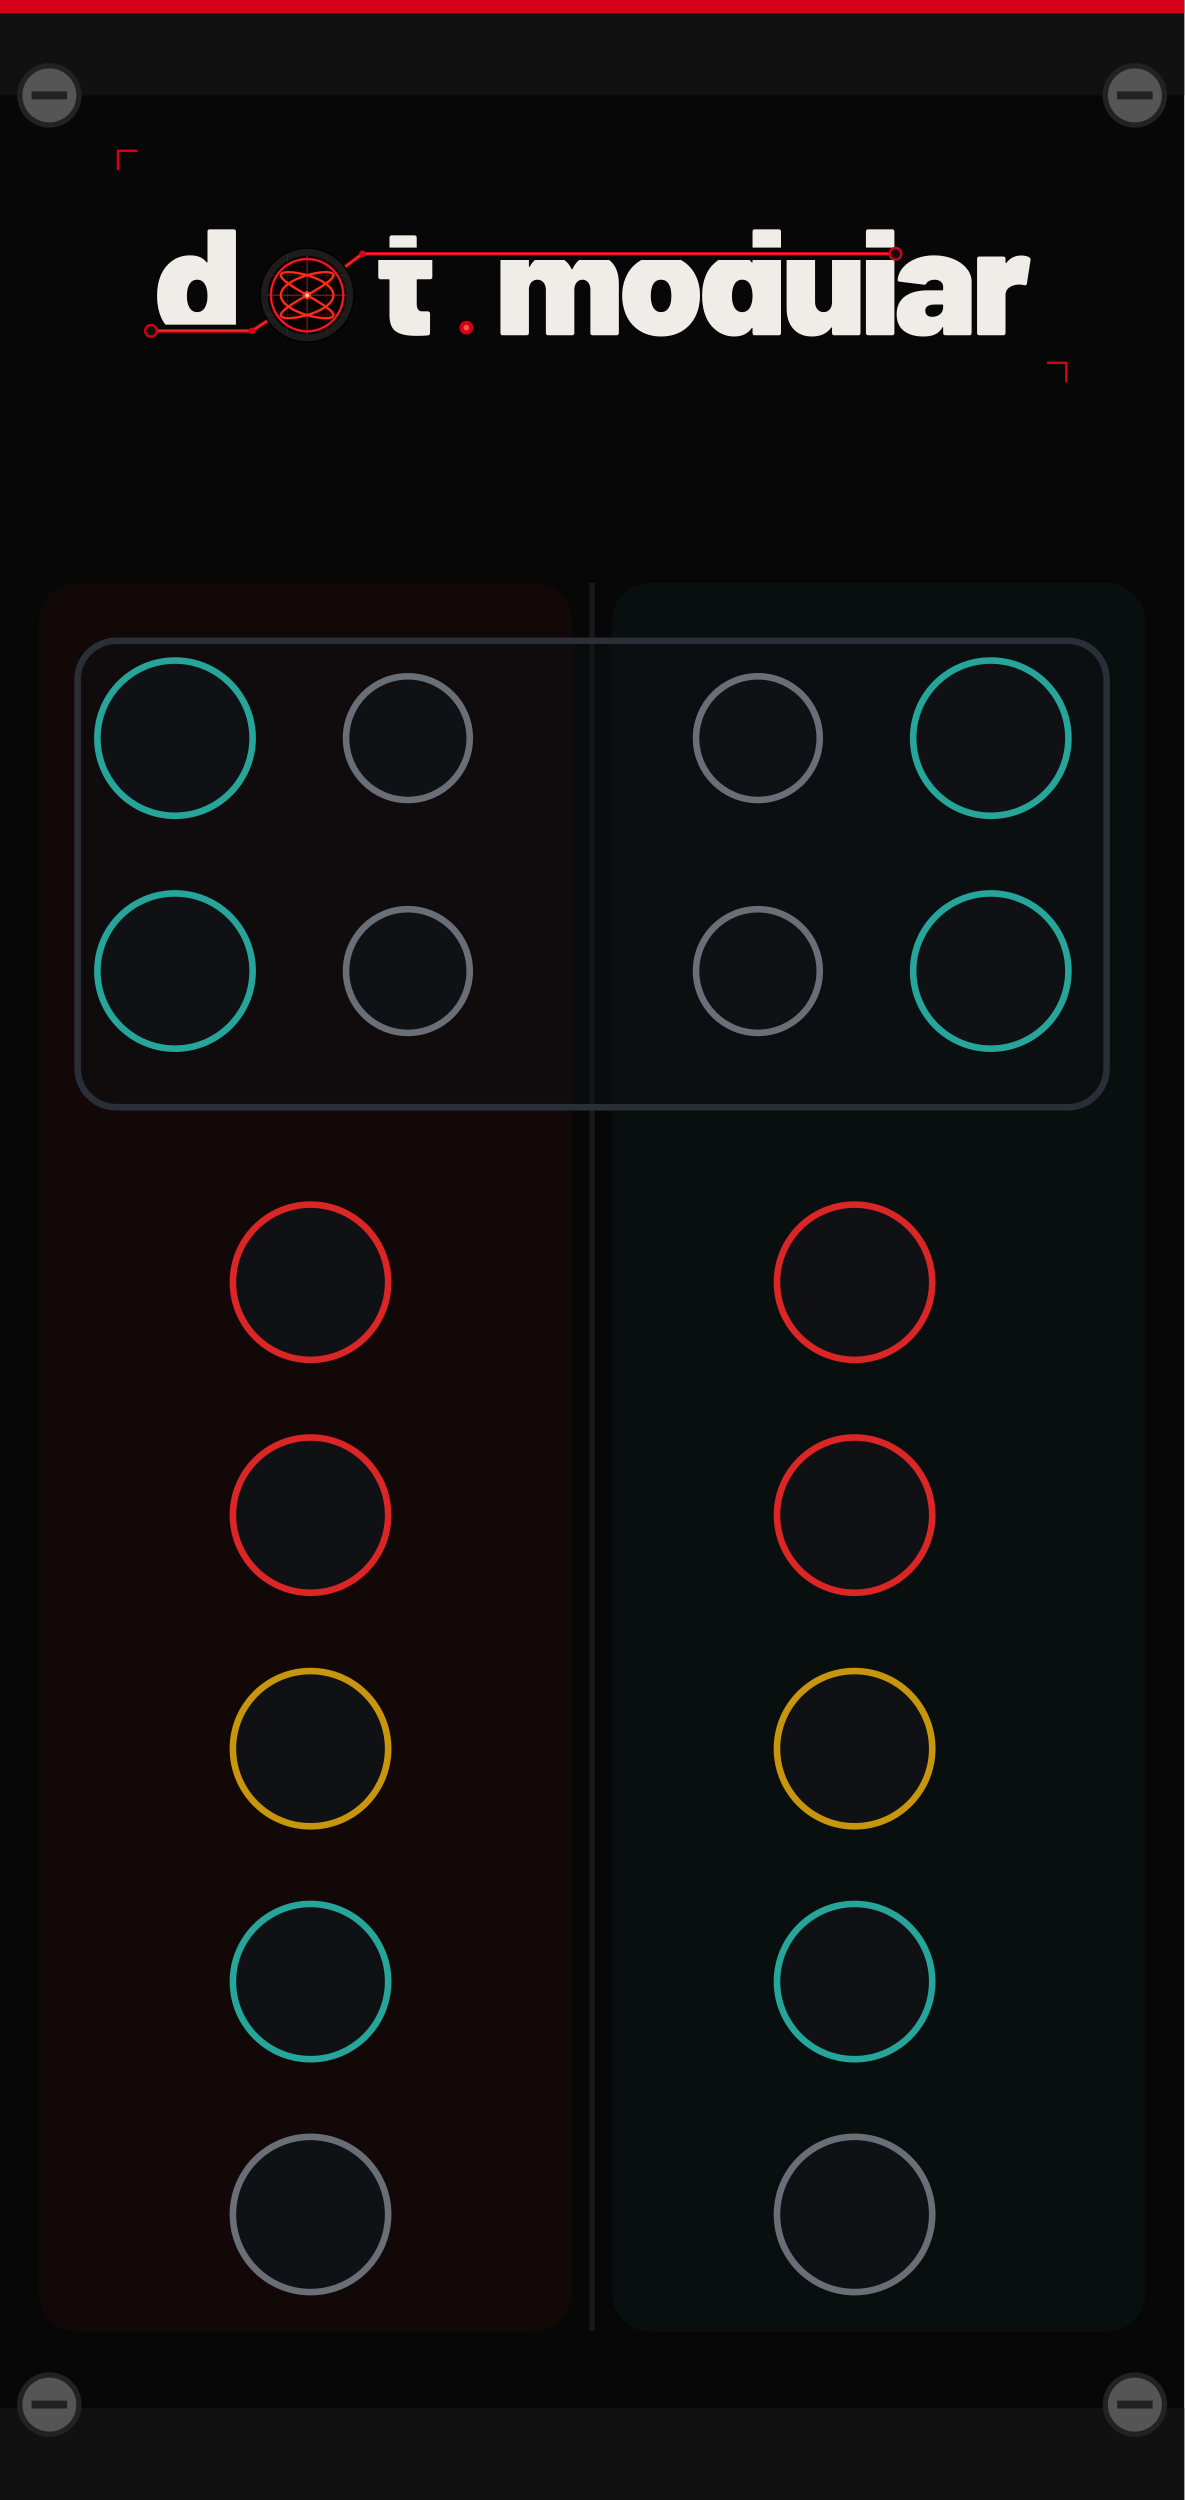
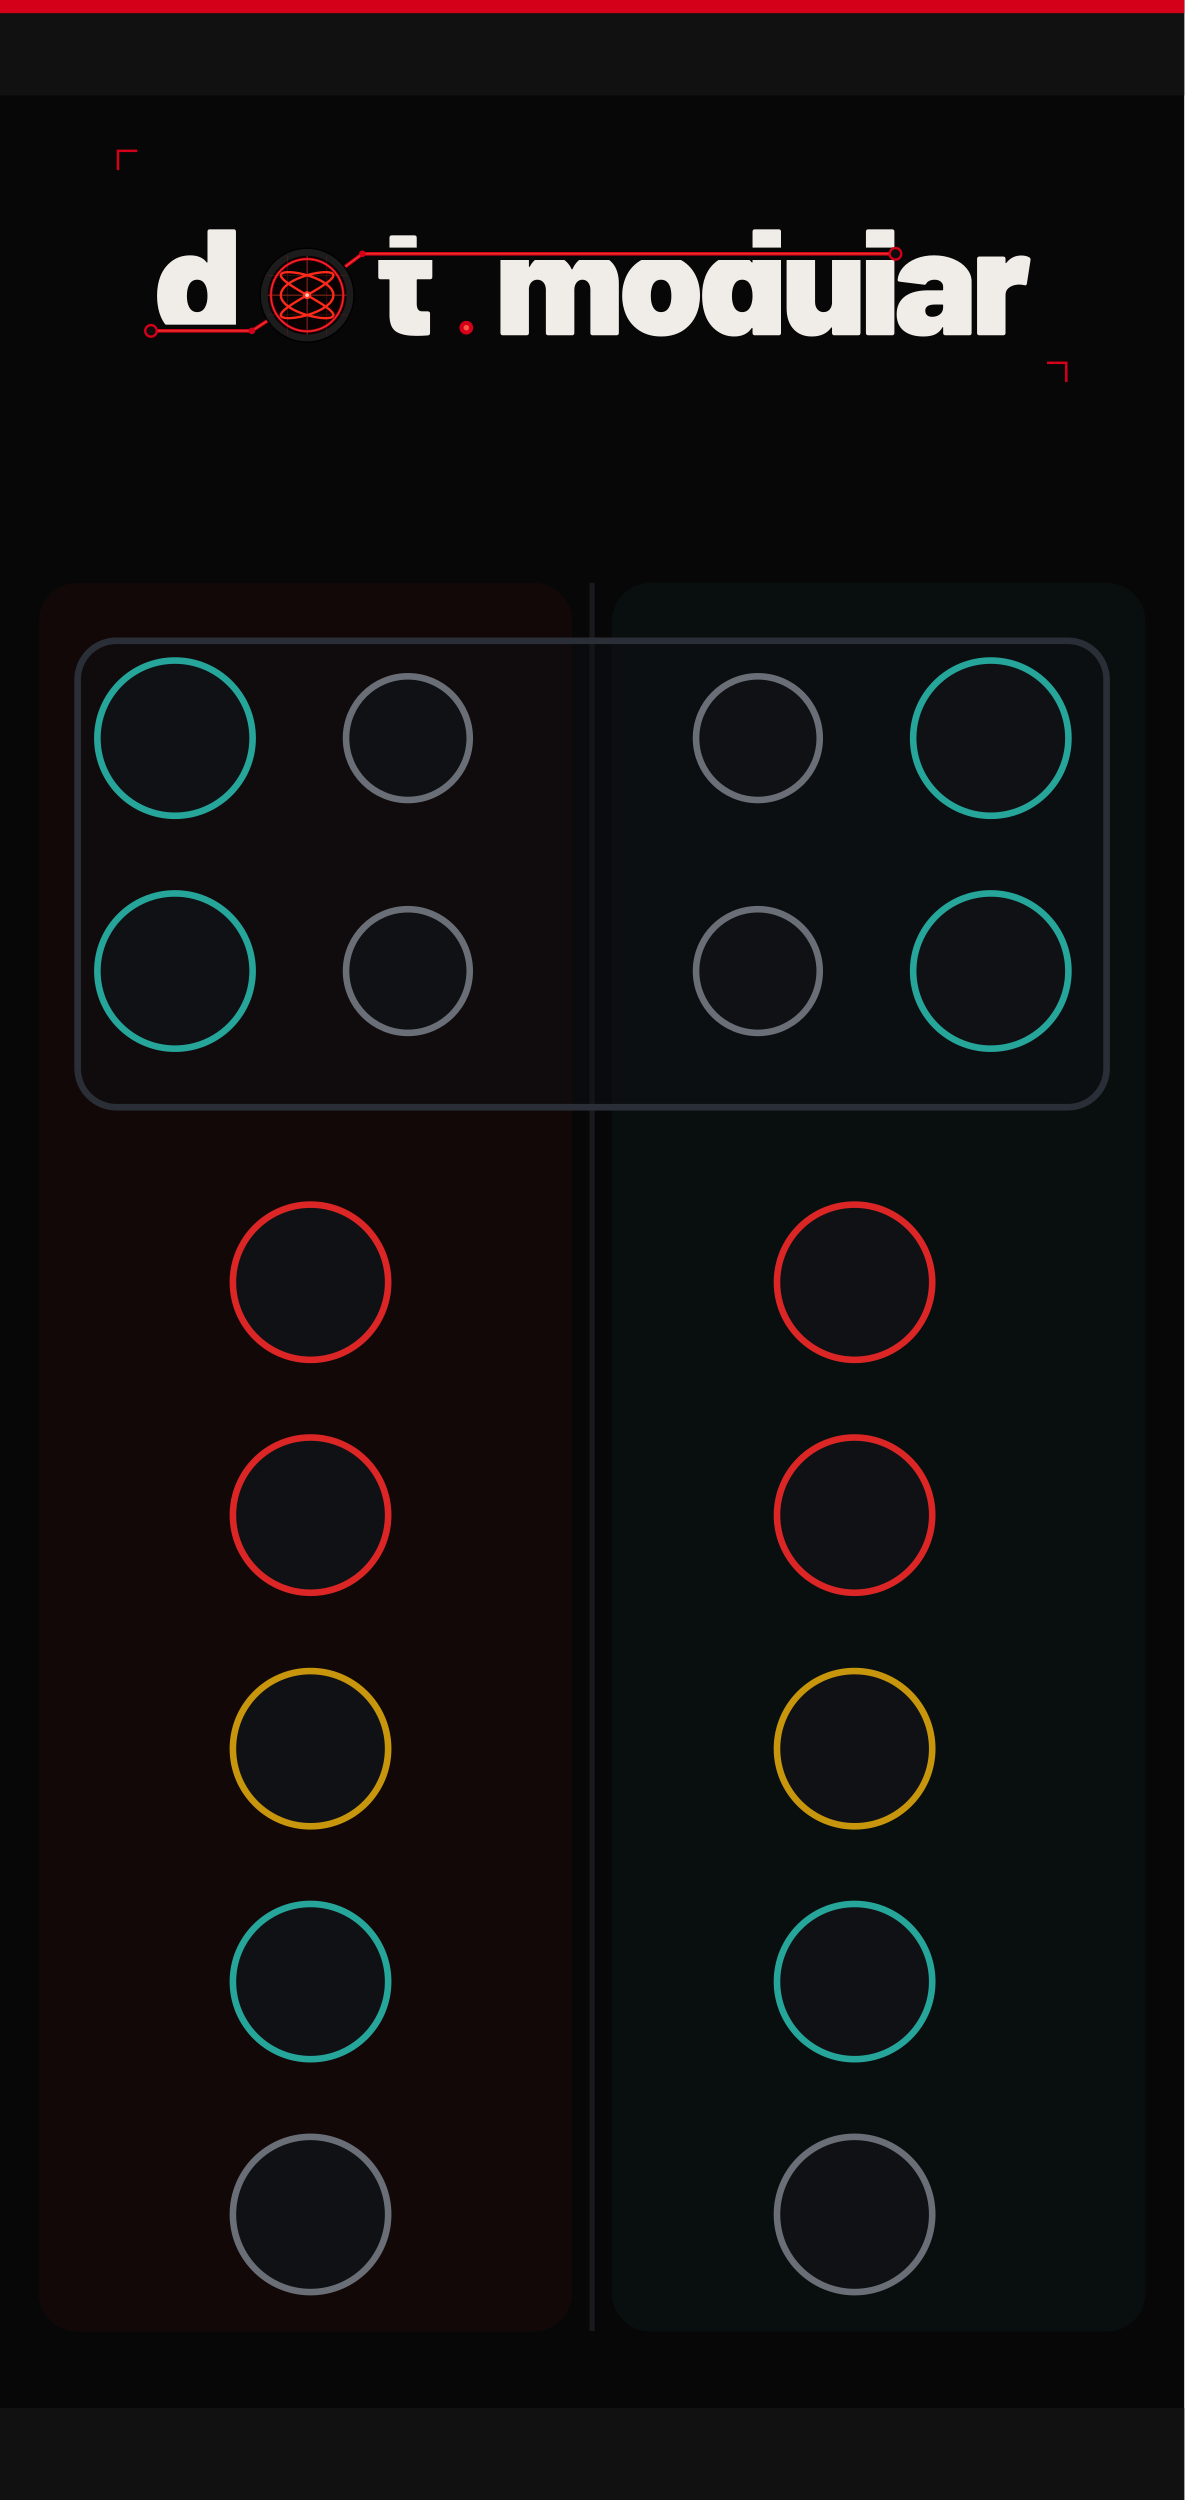
<svg xmlns="http://www.w3.org/2000/svg" viewBox="0 0 180 380" width="180" height="380">
  <rect width="180.0" height="380.0" fill="#070707" />
  <rect x="0" y="0" width="180.0" height="14.5" fill="#111111" />
  <rect x="0" y="366" width="180.0" height="14.5" fill="#111111" />
  <rect x="0" y="0" width="180.0" height="2" fill="#d4001a" />
-   <circle cx="7.5" cy="14.5" r="4.5" fill="#555" stroke="#222" stroke-width="0.8" />
-   <line x1="4.8" y1="14.5" x2="10.2" y2="14.5" stroke="#222" stroke-width="1.2" />
-   <circle cx="7.5" cy="365.5" r="4.5" fill="#555" stroke="#222" stroke-width="0.8" />
-   <line x1="4.8" y1="365.5" x2="10.2" y2="365.5" stroke="#222" stroke-width="1.2" />
-   <circle cx="172.5" cy="14.5" r="4.5" fill="#555" stroke="#222" stroke-width="0.8" />
-   <line x1="169.8" y1="14.5" x2="175.2" y2="14.5" stroke="#222" stroke-width="1.2" />
-   <circle cx="172.5" cy="365.5" r="4.5" fill="#555" stroke="#222" stroke-width="0.8" />
-   <line x1="169.8" y1="365.5" x2="175.2" y2="365.5" stroke="#222" stroke-width="1.2" />
  <rect x="5.9" y="88.6" width="81.1" height="265.8" rx="5.9" fill="#dc2626" fill-opacity="0.05" />
  <rect x="93.0" y="88.6" width="81.1" height="265.8" rx="5.9" fill="#26a69a" fill-opacity="0.05" />
  <line x1="90.0" y1="88.6" x2="90.0" y2="354.3" stroke="#2a2f37" stroke-width="0.8" stroke-opacity="0.5" />
  <g transform="translate(15.00,20.00) scale(0.20921)">
    <g transform="translate(40.00,148.00) scale(0.11,-0.11)">
      <path d="M370 700H528Q535 700 539.0 696.0Q543 692 543 685V15Q543 8 539.0 4.0Q535 0 528 0H370Q363 0 359.0 4.0Q355 8 355 15V45Q355 48 353.0 49.0Q351 50 349 47Q312 -8 233 -8Q166 -8 112.5 34.5Q59 77 37 150Q22 200 22 262Q22 334 44 390Q68 451 119.0 489.5Q170 528 241 528Q314 528 349 482Q351 480 353.0 480.5Q355 481 355 484V685Q355 692 359.0 696.0Q363 700 370 700ZM355 259Q355 307 339 336Q321 367 287 367Q251 367 234 334Q219 306 219 259Q219 214 234 186Q252 153 287 153Q322 153 340 187Q355 216 355 259Z" fill="#f0ede8" />
    </g>
    <g transform="translate(201.37,148.00) scale(0.11,-0.11)">
      <path d="M358 370H275Q270 370 270 365V208Q270 158 306 158H343Q350 158 354.0 154.0Q358 150 358 143V15Q358 1 343 -1Q304 -4 268 -4Q177 -4 134.0 24.0Q91 52 90 130V365Q90 370 85 370H31Q24 370 20.0 374.0Q16 378 16 385V505Q16 512 20.0 516.0Q24 520 31 520H85Q90 520 90 525V645Q90 652 94.0 656.0Q98 660 105 660H255Q262 660 266.0 656.0Q270 652 270 645V525Q270 520 275 520H358Q365 520 369.0 516.0Q373 512 373 505V385Q373 378 369.0 374.0Q365 370 358 370Z" fill="#f0ede8" />
    </g>
    <g transform="translate(288.27,148.00) scale(0.11,-0.11)">
      <path d="M815 341V15Q815 8 811.0 4.0Q807 0 800 0H642Q635 0 631.0 4.0Q627 8 627 15V300Q627 330 612.5 348.5Q598 367 575 367Q551 367 536.0 348.5Q521 330 521 300V15Q521 8 517.0 4.0Q513 0 506 0H348Q341 0 337.0 4.0Q333 8 333 15V300Q333 330 317.5 348.5Q302 367 277 367Q255 367 240.5 353.5Q226 340 222 317Q221 315 221 311V15Q221 8 217.0 4.0Q213 0 206 0H48Q41 0 37.0 4.0Q33 8 33 15V505Q33 512 37.0 516.0Q41 520 48 520H206Q213 520 217.0 516.0Q221 512 221 505V455Q221 451 223.0 451.0Q225 451 227 454Q265 528 355 528Q406 528 444.5 504.5Q483 481 503 437Q506 432 509 438Q529 483 564.5 505.5Q600 528 648 528Q727 528 771.0 479.0Q815 430 815 341Z" fill="#f0ede8" />
    </g>
    <g transform="translate(377.92,148.00) scale(0.11,-0.11)">
      <path d="M32 181Q22 217 22 261Q22 310 34 350Q58 433 122.5 480.5Q187 528 280 528Q373 528 436.5 480.5Q500 433 524 352Q536 310 536 263Q536 225 528 187Q507 97 441.5 44.5Q376 -8 279 -8Q184 -8 118.5 43.0Q53 94 32 181ZM343 217Q347 236 347 262Q347 285 342 308Q327 367 279 367Q229 367 216 308Q211 291 211 262Q211 236 215 217Q230 153 279 153Q305 153 321.0 170.5Q337 188 343 217Z" fill="#f0ede8" />
    </g>
    <g transform="translate(436.00,148.00) scale(0.11,-0.11)">
      <path d="M370 700H528Q535 700 539.0 696.0Q543 692 543 685V15Q543 8 539.0 4.0Q535 0 528 0H370Q363 0 359.0 4.0Q355 8 355 15V45Q355 48 353.0 49.0Q351 50 349 47Q312 -8 233 -8Q166 -8 112.5 34.5Q59 77 37 150Q22 200 22 262Q22 334 44 390Q68 451 119.0 489.5Q170 528 241 528Q314 528 349 482Q351 480 353.0 480.5Q355 481 355 484V685Q355 692 359.0 696.0Q363 700 370 700ZM355 259Q355 307 339 336Q321 367 287 367Q251 367 234 334Q219 306 219 259Q219 214 234 186Q252 153 287 153Q322 153 340 187Q355 216 355 259Z" fill="#f0ede8" />
    </g>
    <g transform="translate(496.39,148.00) scale(0.11,-0.11)">
      <path d="M346 520H504Q511 520 515.0 516.0Q519 512 519 505V15Q519 8 515.0 4.0Q511 0 504 0H346Q339 0 335.0 4.0Q331 8 331 15V48Q331 51 329.0 52.0Q327 53 325 50Q284 -8 197 -8Q121 -8 76.0 41.5Q31 91 31 179V505Q31 512 35.0 516.0Q39 520 46 520H204Q211 520 215.0 516.0Q219 512 219 505V220Q219 190 234.5 171.5Q250 153 275 153Q297 153 311.5 166.5Q326 180 330 203Q331 205 331 209V505Q331 512 335.0 516.0Q339 520 346 520Z" fill="#f0ede8" />
    </g>
    <g transform="translate(553.81,148.00) scale(0.11,-0.11)">
      <path d="M33 15V685Q33 692 37.0 696.0Q41 700 48 700H206Q213 700 217.0 696.0Q221 692 221 685V15Q221 8 217.0 4.0Q213 0 206 0H48Q41 0 37.0 4.0Q33 8 33 15Z" fill="#f0ede8" />
    </g>
    <g transform="translate(578.45,148.00) scale(0.11,-0.11)">
      <path d="M507 355V15Q507 8 503.0 4.0Q499 0 492 0H334Q327 0 323.0 4.0Q319 8 319 15V50Q319 54 317.5 54.5Q316 55 314 52Q297 21 267.0 6.5Q237 -8 188 -8Q106 -8 59.0 29.5Q12 67 12 139Q12 215 65.5 256.0Q119 297 221 297H314Q319 297 319 302V320Q319 341 303.5 354.0Q288 367 262 367Q244 367 230.0 361.0Q216 355 210 345Q206 338 202.5 335.5Q199 333 193 334L32 354Q18 356 18 366Q22 411 54.0 448.0Q86 485 139.5 506.5Q193 528 259 528Q327 528 384.0 505.0Q441 482 474.0 442.0Q507 402 507 355ZM319 185V198Q319 203 314 203H264Q201 203 201 162Q201 144 212.5 133.0Q224 122 246 122Q278 122 298.5 139.0Q319 156 319 185Z" fill="#f0ede8" />
    </g>
    <g transform="translate(634.55,148.00) scale(0.11,-0.11)">
      <path d="M379 514Q388 509 386 495L362 341Q361 333 356.5 331.0Q352 329 344 331Q326 335 312 335Q297 335 284 332Q258 327 239.5 310.5Q221 294 221 266V15Q221 8 217.0 4.0Q213 0 206 0H48Q41 0 37.0 4.0Q33 8 33 15V505Q33 512 37.0 516.0Q41 520 48 520H206Q213 520 217.0 516.0Q221 512 221 505V481Q221 478 223.0 477.0Q225 476 226 478Q264 527 325 527Q359 527 379 514Z" fill="#f0ede8" />
    </g>
    <path d="M 38.0,144.8 L 111.3,144.8 L 151.4,118.8 L 191.6,88.8 L 578.9,88.8" fill="none" stroke="#070707" stroke-width="9.0" stroke-linecap="round" stroke-linejoin="round" />
    <path d="M 38.0,144.8 L 111.3,144.8 L 151.4,118.8 L 191.6,88.8 L 578.9,88.8" fill="none" stroke="#d4001a" stroke-width="2.60" stroke-linecap="round" stroke-linejoin="round" />
    <path d="M 38.0,144.8 L 111.3,144.8 L 151.4,118.8 L 191.6,88.8 L 578.9,88.8" fill="none" stroke="#ff5533" stroke-width="0.88" stroke-linecap="round" stroke-linejoin="round" opacity="0.7" />
    <circle cx="38.0" cy="144.8" r="4.2" fill="#0d0d0d" stroke="#d4001a" stroke-width="1.76" />
    <circle cx="578.9" cy="88.8" r="4.2" fill="#0d0d0d" stroke="#d4001a" stroke-width="1.76" />
    <circle cx="111.3" cy="144.8" r="2.4" fill="#d4001a" />
    <circle cx="191.6" cy="88.8" r="2.4" fill="#d4001a" />
    <g transform="translate(151.430,118.850)">
      <circle r="34.100" fill="#1c1c1c" stroke="#000000" stroke-width="1.023" />
      <circle r="28.644" fill="#0a0202" />
      <g stroke="#a83020" stroke-width="0.682" opacity="0.9">
        <line x1="-28.644" y1="0" x2="28.644" y2="0" />
        <line x1="0" y1="-28.644" x2="0" y2="28.644" />
      </g>
      <g stroke="#7a2018" stroke-width="0.443" opacity="0.6">
        <line x1="-28.644" y1="-14.322" x2="28.644" y2="-14.322" />
        <line x1="-14.322" y1="-28.644" x2="-14.322" y2="28.644" />
        <line x1="-28.644" y1="14.322" x2="28.644" y2="14.322" />
        <line x1="14.322" y1="-28.644" x2="14.322" y2="28.644" />
      </g>
      <path d="M 19.10,0.00 L 19.01,1.05 L 18.76,2.09 L 18.34,3.13 L 17.76,4.16 L 17.01,5.16 L 16.12,6.15 L 15.09,7.11 L 13.92,8.05 L 12.63,8.95 L 11.22,9.82 L 9.72,10.65 L 8.13,11.44 L 6.47,12.18 L 4.75,12.87 L 2.99,13.52 L 1.20,14.11 L -0.60,14.64 L -2.39,15.12 L -4.17,15.54 L -5.90,15.89 L -7.58,16.18 L -9.20,16.41 L -10.73,16.58 L -12.17,16.68 L -13.50,16.71 L -14.71,16.68 L -15.79,16.58 L -16.73,16.41 L -17.53,16.18 L -18.16,15.89 L -18.64,15.54 L -18.95,15.12 L -19.09,14.64 L -19.06,14.11 L -18.86,13.52 L -18.50,12.87 L -17.97,12.18 L -17.28,11.44 L -16.44,10.65 L -15.45,9.82 L -14.32,8.95 L -13.07,8.05 L -11.70,7.11 L -10.23,6.15 L -8.67,5.16 L -7.03,4.16 L -5.33,3.13 L -3.58,2.09 L -1.80,1.05 L -0.00,0.00 L 1.80,-1.05 L 3.58,-2.09 L 5.33,-3.13 L 7.03,-4.16 L 8.67,-5.16 L 10.23,-6.15 L 11.70,-7.11 L 13.07,-8.05 L 14.32,-8.95 L 15.45,-9.82 L 16.44,-10.65 L 17.28,-11.44 L 17.97,-12.18 L 18.50,-12.87 L 18.86,-13.52 L 19.06,-14.11 L 19.09,-14.64 L 18.95,-15.12 L 18.64,-15.54 L 18.16,-15.89 L 17.53,-16.18 L 16.73,-16.41 L 15.79,-16.58 L 14.71,-16.68 L 13.50,-16.71 L 12.17,-16.68 L 10.73,-16.58 L 9.20,-16.41 L 7.58,-16.18 L 5.90,-15.89 L 4.17,-15.54 L 2.39,-15.12 L 0.60,-14.64 L -1.20,-14.11 L -2.99,-13.52 L -4.75,-12.87 L -6.47,-12.18 L -8.13,-11.44 L -9.72,-10.65 L -11.22,-9.82 L -12.63,-8.95 L -13.92,-8.05 L -15.09,-7.11 L -16.12,-6.15 L -17.01,-5.16 L -17.76,-4.16 L -18.34,-3.13 L -18.76,-2.09 L -19.01,-1.05 L -19.10,-0.00 L -19.01,1.05 L -18.76,2.09 L -18.34,3.13 L -17.76,4.16 L -17.01,5.16 L -16.12,6.15 L -15.09,7.11 L -13.92,8.05 L -12.63,8.95 L -11.22,9.82 L -9.72,10.65 L -8.13,11.44 L -6.47,12.18 L -4.75,12.87 L -2.99,13.52 L -1.20,14.11 L 0.60,14.64 L 2.39,15.12 L 4.17,15.54 L 5.90,15.89 L 7.58,16.18 L 9.20,16.41 L 10.73,16.58 L 12.17,16.68 L 13.50,16.71 L 14.71,16.68 L 15.79,16.58 L 16.73,16.41 L 17.53,16.18 L 18.16,15.89 L 18.64,15.54 L 18.95,15.12 L 19.09,14.64 L 19.06,14.11 L 18.86,13.52 L 18.50,12.87 L 17.97,12.18 L 17.28,11.44 L 16.44,10.65 L 15.45,9.82 L 14.32,8.95 L 13.07,8.05 L 11.70,7.11 L 10.23,6.15 L 8.67,5.16 L 7.03,4.16 L 5.33,3.13 L 3.58,2.09 L 1.80,1.05 L 0.00,0.00 L -1.80,-1.05 L -3.58,-2.09 L -5.33,-3.13 L -7.03,-4.16 L -8.67,-5.16 L -10.23,-6.15 L -11.70,-7.11 L -13.07,-8.05 L -14.32,-8.95 L -15.45,-9.82 L -16.44,-10.65 L -17.28,-11.44 L -17.97,-12.18 L -18.50,-12.87 L -18.86,-13.52 L -19.06,-14.11 L -19.09,-14.64 L -18.95,-15.12 L -18.64,-15.54 L -18.16,-15.89 L -17.53,-16.18 L -16.73,-16.41 L -15.79,-16.58 L -14.71,-16.68 L -13.50,-16.71 L -12.17,-16.68 L -10.73,-16.58 L -9.20,-16.41 L -7.58,-16.18 L -5.90,-15.89 L -4.17,-15.54 L -2.39,-15.12 L -0.60,-14.64 L 1.20,-14.11 L 2.99,-13.52 L 4.75,-12.87 L 6.47,-12.18 L 8.13,-11.44 L 9.72,-10.65 L 11.22,-9.82 L 12.63,-8.95 L 13.92,-8.05 L 15.09,-7.11 L 16.12,-6.15 L 17.01,-5.16 L 17.76,-4.16 L 18.34,-3.13 L 18.76,-2.09 L 19.01,-1.05 L 19.10,-0.00 Z" fill="none" stroke="#ff2a1a" stroke-width="1.705" stroke-linejoin="round" />
      <circle r="26.257" fill="none" stroke="#d4001a" stroke-width="1.876" />
      <circle r="26.257" fill="none" stroke="#ff5533" stroke-width="0.614" opacity="0.7" />
      <circle r="2.899" fill="#ff3322" />
      <circle r="1.364" fill="#ffccbb" />
    </g>
    <circle cx="267.1" cy="142.5" r="5.0" fill="#d4001a" />
    <circle cx="267.1" cy="142.5" r="2.0" fill="#ff5544" />
    <polyline points="14,28 14,14 28,14" fill="none" stroke="#d4001a" stroke-width="1.8" />
    <polyline points="703,182 703,168 689,168" fill="none" stroke="#d4001a" stroke-width="1.8" />
  </g>
  <rect x="11.8" y="97.4" width="156.4" height="70.9" rx="5.9" fill="#0f1114" fill-opacity="0.5" stroke="#2a2f37" stroke-width="1" />
  <circle cx="26.6" cy="112.2" r="11.8" fill="#0f1114" stroke="#26a69a" stroke-width="1" />
  <circle cx="150.6" cy="112.2" r="11.8" fill="#0f1114" stroke="#26a69a" stroke-width="1" />
  <circle cx="62.0" cy="112.2" r="9.4" fill="#0f1114" stroke="#6a6e76" stroke-width="1" />
  <circle cx="115.2" cy="112.2" r="9.4" fill="#0f1114" stroke="#6a6e76" stroke-width="1" />
  <circle cx="26.6" cy="147.6" r="11.8" fill="#0f1114" stroke="#26a69a" stroke-width="1" />
  <circle cx="150.6" cy="147.6" r="11.8" fill="#0f1114" stroke="#26a69a" stroke-width="1" />
  <circle cx="62.0" cy="147.6" r="9.4" fill="#0f1114" stroke="#6a6e76" stroke-width="1" />
  <circle cx="115.2" cy="147.6" r="9.4" fill="#0f1114" stroke="#6a6e76" stroke-width="1" />
  <circle cx="47.2" cy="194.9" r="11.8" fill="#0f1114" stroke="#dc2626" stroke-width="1" />
  <circle cx="129.9" cy="194.9" r="11.8" fill="#0f1114" stroke="#dc2626" stroke-width="1" />
  <circle cx="47.2" cy="230.3" r="11.8" fill="#0f1114" stroke="#dc2626" stroke-width="1" />
  <circle cx="129.9" cy="230.3" r="11.8" fill="#0f1114" stroke="#dc2626" stroke-width="1" />
  <circle cx="47.2" cy="265.8" r="11.8" fill="#0f1114" stroke="#c8960c" stroke-width="1" />
  <circle cx="129.9" cy="265.8" r="11.8" fill="#0f1114" stroke="#c8960c" stroke-width="1" />
  <circle cx="47.2" cy="301.2" r="11.8" fill="#0f1114" stroke="#26a69a" stroke-width="1" />
  <circle cx="129.9" cy="301.2" r="11.8" fill="#0f1114" stroke="#26a69a" stroke-width="1" />
  <circle cx="47.2" cy="336.6" r="11.8" fill="#0f1114" stroke="#6a6e76" stroke-width="1" />
  <circle cx="129.9" cy="336.6" r="11.8" fill="#0f1114" stroke="#6a6e76" stroke-width="1" />
</svg>
